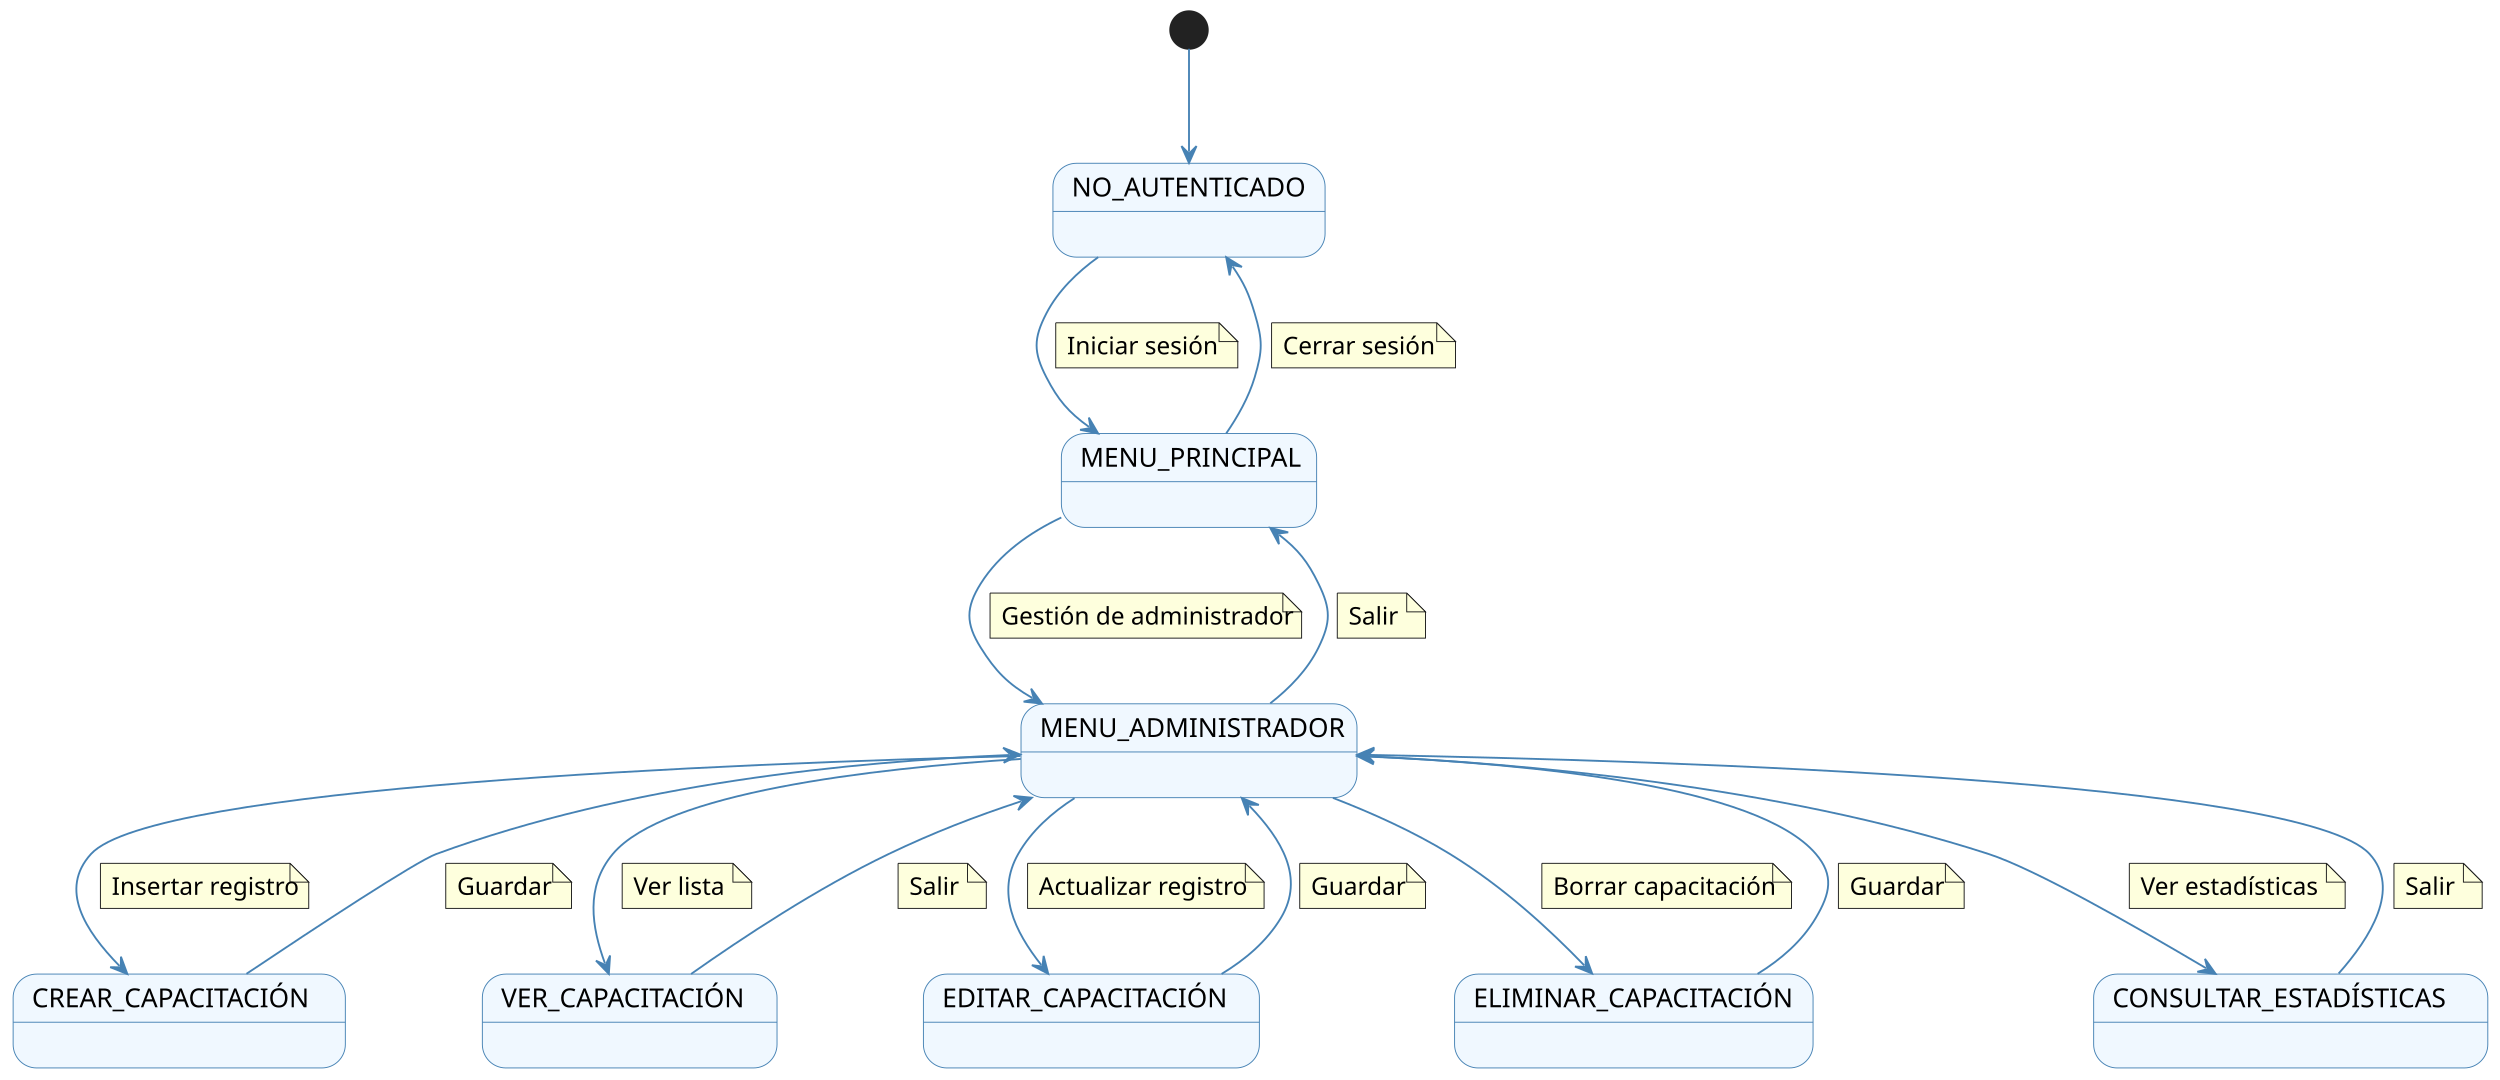
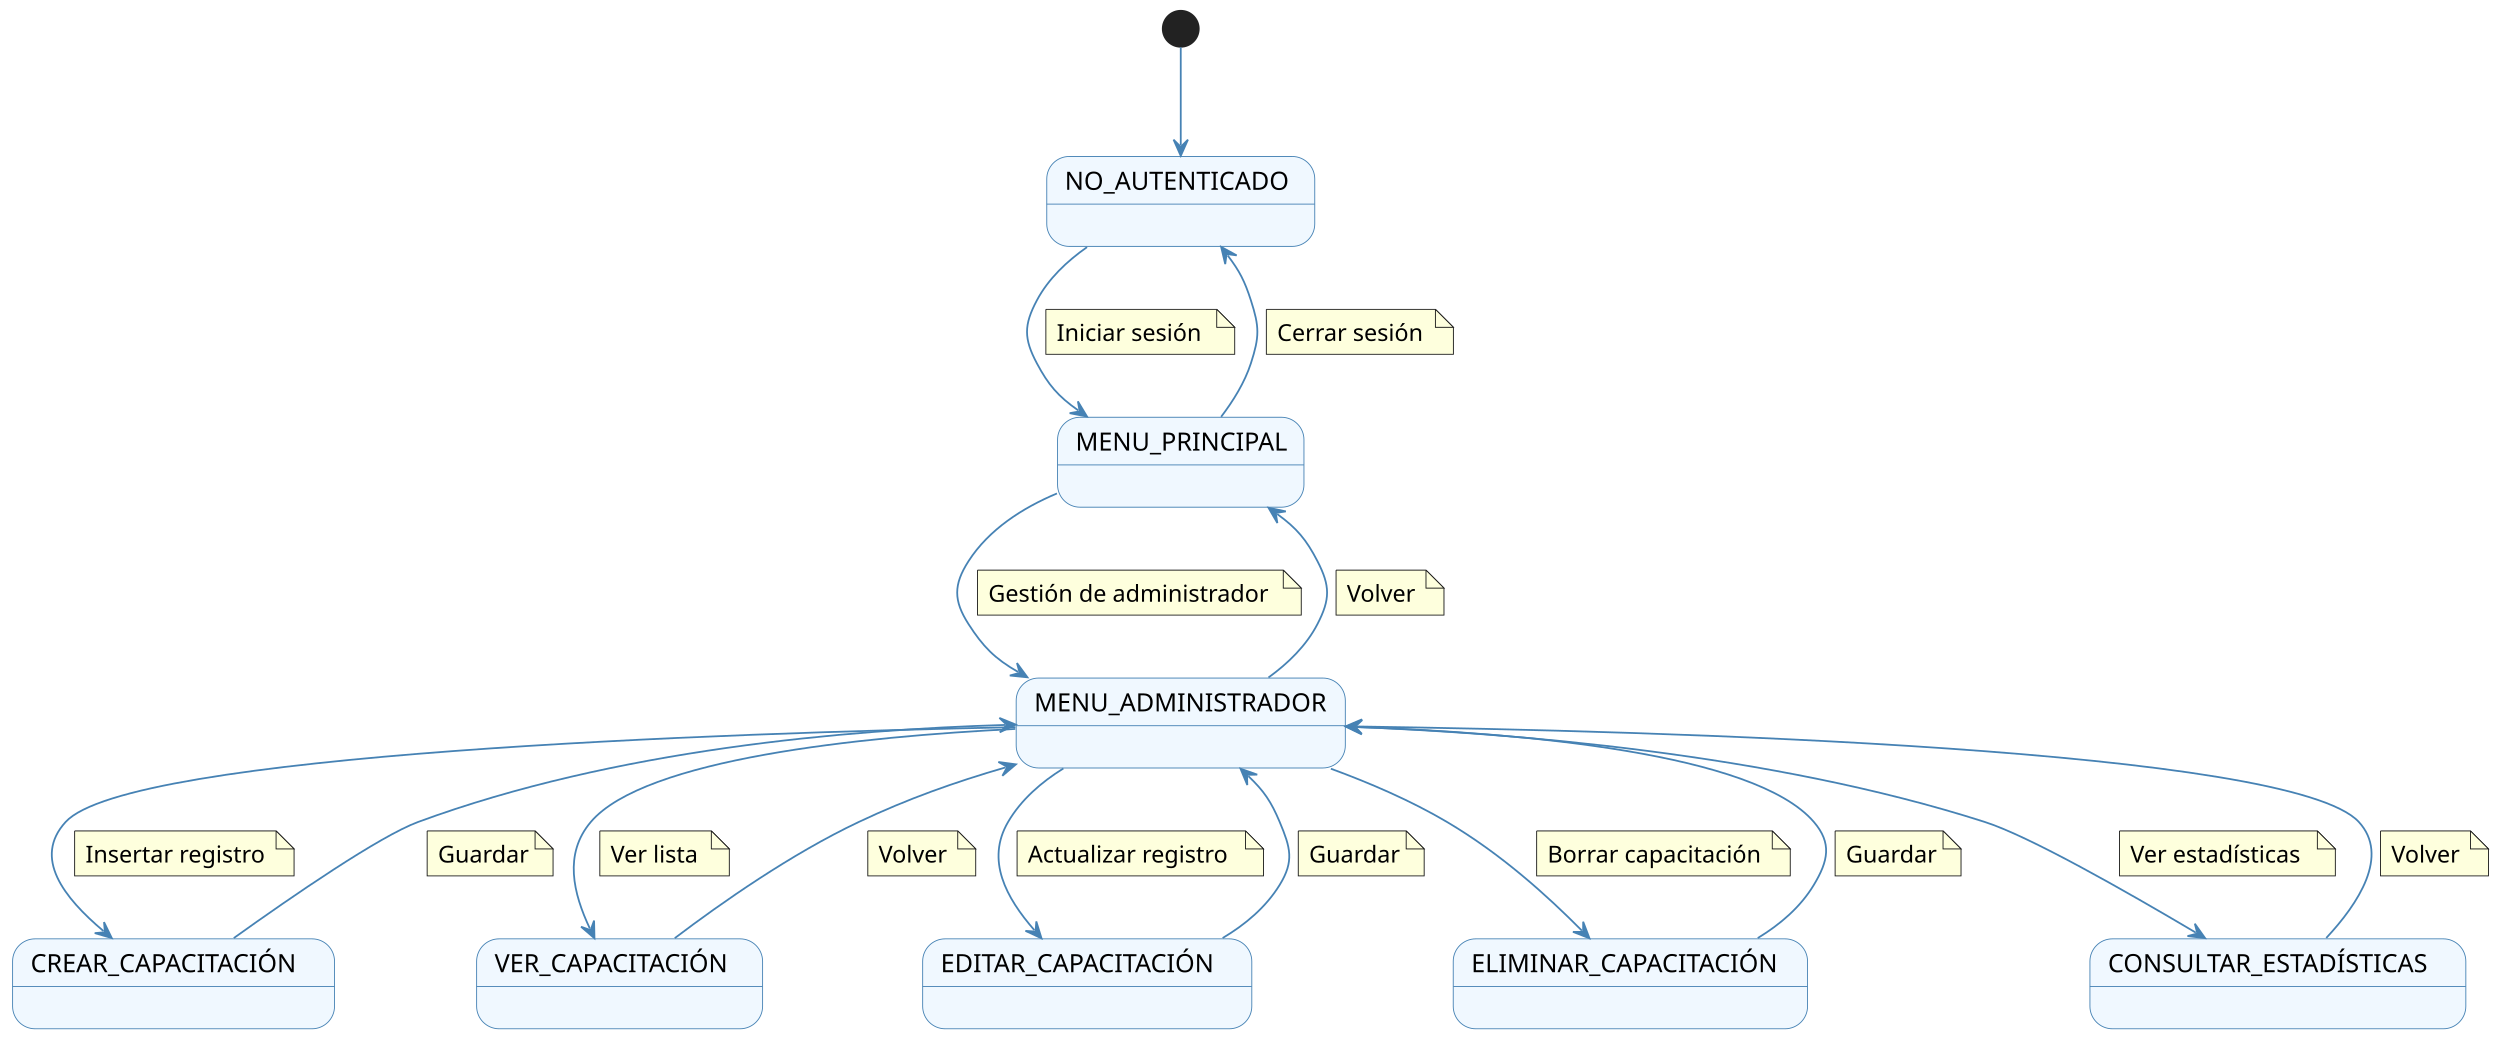
- <svg xmlns="http://www.w3.org/2000/svg" contentStyleType="text/css" height="575px" preserveAspectRatio="none" style="width:1332px;height:575px;background:#FFFFFF;" version="1.1" viewBox="0 0 1332 575" width="1332px" zoomAndPan="magnify">
+ <svg xmlns="http://www.w3.org/2000/svg" contentStyleType="text/css" height="578px" preserveAspectRatio="none" style="width:1390px;height:578px;background:#FFFFFF;" version="1.1" viewBox="0 0 1390 578" width="1390px" zoomAndPan="magnify">
  <defs />
  <g>
    <g id="NoAuth">
-       <rect fill="#F0F8FF" height="50" rx="12.5" ry="12.5" style="stroke:#4682B4;stroke-width:0.5;" width="145" x="561" y="87" />
-       <line style="stroke:#4682B4;stroke-width:0.5;" x1="561" x2="706" y1="112.641" y2="112.641" />
-       <text fill="#000000" font-family="sans-serif" font-size="14" lengthAdjust="spacing" textLength="125" x="571" y="104.674">NO_AUTENTICADO</text>
+       <rect fill="#F0F8FF" height="50" rx="12.5" ry="12.5" style="stroke:#4682B4;stroke-width:0.5;" width="149" x="582" y="87" />
+       <line style="stroke:#4682B4;stroke-width:0.5;" x1="582" x2="731" y1="113.488" y2="113.488" />
+       <text fill="#000000" font-family="sans-serif" font-size="14" lengthAdjust="spacing" textLength="129" x="592" y="105.535">NO_AUTENTICADO</text>
    </g>
    <g id="Menu">
-       <rect fill="#F0F8FF" height="50" rx="12.5" ry="12.5" style="stroke:#4682B4;stroke-width:0.5;" width="136" x="565.5" y="231" />
-       <line style="stroke:#4682B4;stroke-width:0.5;" x1="565.5" x2="701.5" y1="256.641" y2="256.641" />
-       <text fill="#000000" font-family="sans-serif" font-size="14" lengthAdjust="spacing" textLength="116" x="575.5" y="248.674">MENU_PRINCIPAL</text>
+       <rect fill="#F0F8FF" height="50" rx="12.5" ry="12.5" style="stroke:#4682B4;stroke-width:0.5;" width="137" x="588" y="232" />
+       <line style="stroke:#4682B4;stroke-width:0.5;" x1="588" x2="725" y1="258.488" y2="258.488" />
+       <text fill="#000000" font-family="sans-serif" font-size="14" lengthAdjust="spacing" textLength="117" x="598" y="250.535">MENU_PRINCIPAL</text>
    </g>
    <g id="Menu_administrador">
-       <rect fill="#F0F8FF" height="50" rx="12.5" ry="12.5" style="stroke:#4682B4;stroke-width:0.5;" width="179" x="544" y="375" />
-       <line style="stroke:#4682B4;stroke-width:0.5;" x1="544" x2="723" y1="400.641" y2="400.641" />
-       <text fill="#000000" font-family="sans-serif" font-size="14" lengthAdjust="spacing" textLength="159" x="554" y="392.674">MENU_ADMINISTRADOR</text>
+       <rect fill="#F0F8FF" height="50" rx="12.5" ry="12.5" style="stroke:#4682B4;stroke-width:0.5;" width="183" x="565" y="377" />
+       <line style="stroke:#4682B4;stroke-width:0.5;" x1="565" x2="748" y1="403.488" y2="403.488" />
+       <text fill="#000000" font-family="sans-serif" font-size="14" lengthAdjust="spacing" textLength="163" x="575" y="395.535">MENU_ADMINISTRADOR</text>
    </g>
    <g id="Crear_capacitación">
-       <rect fill="#F0F8FF" height="50" rx="12.5" ry="12.5" style="stroke:#4682B4;stroke-width:0.5;" width="177" x="7" y="519" />
-       <line style="stroke:#4682B4;stroke-width:0.5;" x1="7" x2="184" y1="544.641" y2="544.641" />
-       <text fill="#000000" font-family="sans-serif" font-size="14" lengthAdjust="spacing" textLength="157" x="17" y="536.674">CREAR_CAPACITACIÓN</text>
+       <rect fill="#F0F8FF" height="50" rx="12.5" ry="12.5" style="stroke:#4682B4;stroke-width:0.5;" width="179" x="7" y="522" />
+       <line style="stroke:#4682B4;stroke-width:0.5;" x1="7" x2="186" y1="548.488" y2="548.488" />
+       <text fill="#000000" font-family="sans-serif" font-size="14" lengthAdjust="spacing" textLength="159" x="17" y="540.535">CREAR_CAPACITACIÓN</text>
    </g>
    <g id="Ver_capacitación">
-       <rect fill="#F0F8FF" height="50" rx="12.5" ry="12.5" style="stroke:#4682B4;stroke-width:0.5;" width="157" x="257" y="519" />
-       <line style="stroke:#4682B4;stroke-width:0.5;" x1="257" x2="414" y1="544.641" y2="544.641" />
-       <text fill="#000000" font-family="sans-serif" font-size="14" lengthAdjust="spacing" textLength="137" x="267" y="536.674">VER_CAPACITACIÓN</text>
+       <rect fill="#F0F8FF" height="50" rx="12.5" ry="12.5" style="stroke:#4682B4;stroke-width:0.5;" width="159" x="265" y="522" />
+       <line style="stroke:#4682B4;stroke-width:0.5;" x1="265" x2="424" y1="548.488" y2="548.488" />
+       <text fill="#000000" font-family="sans-serif" font-size="14" lengthAdjust="spacing" textLength="139" x="275" y="540.535">VER_CAPACITACIÓN</text>
    </g>
    <g id="Editar_capacitación">
-       <rect fill="#F0F8FF" height="50" rx="12.5" ry="12.5" style="stroke:#4682B4;stroke-width:0.5;" width="179" x="492" y="519" />
-       <line style="stroke:#4682B4;stroke-width:0.5;" x1="492" x2="671" y1="544.641" y2="544.641" />
-       <text fill="#000000" font-family="sans-serif" font-size="14" lengthAdjust="spacing" textLength="159" x="502" y="536.674">EDITAR_CAPACITACIÓN</text>
+       <rect fill="#F0F8FF" height="50" rx="12.5" ry="12.5" style="stroke:#4682B4;stroke-width:0.5;" width="183" x="513" y="522" />
+       <line style="stroke:#4682B4;stroke-width:0.5;" x1="513" x2="696" y1="548.488" y2="548.488" />
+       <text fill="#000000" font-family="sans-serif" font-size="14" lengthAdjust="spacing" textLength="163" x="523" y="540.535">EDITAR_CAPACITACIÓN</text>
    </g>
    <g id="Eliminar_capacitación">
-       <rect fill="#F0F8FF" height="50" rx="12.5" ry="12.5" style="stroke:#4682B4;stroke-width:0.5;" width="191" x="775" y="519" />
-       <line style="stroke:#4682B4;stroke-width:0.5;" x1="775" x2="966" y1="544.641" y2="544.641" />
-       <text fill="#000000" font-family="sans-serif" font-size="14" lengthAdjust="spacing" textLength="171" x="785" y="536.674">ELIMINAR_CAPACITACIÓN</text>
+       <rect fill="#F0F8FF" height="50" rx="12.5" ry="12.5" style="stroke:#4682B4;stroke-width:0.5;" width="197" x="808" y="522" />
+       <line style="stroke:#4682B4;stroke-width:0.5;" x1="808" x2="1005" y1="548.488" y2="548.488" />
+       <text fill="#000000" font-family="sans-serif" font-size="14" lengthAdjust="spacing" textLength="177" x="818" y="540.535">ELIMINAR_CAPACITACIÓN</text>
    </g>
    <g id="Consultar_estadísticas">
-       <rect fill="#F0F8FF" height="50" rx="12.5" ry="12.5" style="stroke:#4682B4;stroke-width:0.5;" width="210" x="1115.5" y="519" />
-       <line style="stroke:#4682B4;stroke-width:0.5;" x1="1115.5" x2="1325.5" y1="544.641" y2="544.641" />
-       <text fill="#000000" font-family="sans-serif" font-size="14" lengthAdjust="spacing" textLength="190" x="1125.5" y="536.674">CONSULTAR_ESTADÍSTICAS</text>
+       <rect fill="#F0F8FF" height="50" rx="12.5" ry="12.5" style="stroke:#4682B4;stroke-width:0.5;" width="209" x="1162" y="522" />
+       <line style="stroke:#4682B4;stroke-width:0.5;" x1="1162" x2="1371" y1="548.488" y2="548.488" />
+       <text fill="#000000" font-family="sans-serif" font-size="14" lengthAdjust="spacing" textLength="189" x="1172" y="540.535">CONSULTAR_ESTADÍSTICAS</text>
    </g>
-     <ellipse cx="633.5" cy="16" fill="#222222" rx="10" ry="10" style="stroke:#222222;stroke-width:1.0;" />
+     <ellipse cx="656.5" cy="16" fill="#222222" rx="10" ry="10" style="stroke:#222222;stroke-width:1.0;" />
    <g id="link_*start*_NoAuth">
-       <path d="M633.5,26.01 C633.5,39.89 633.5,60.97 633.5,80.84 " fill="none" id="*start*-to-NoAuth" style="stroke:#4682B4;stroke-width:1.0;" />
-       <polygon fill="#4682B4" points="633.5,86.84,637.5,77.84,633.5,81.84,629.5,77.84,633.5,86.84" style="stroke:#4682B4;stroke-width:1.0;" />
+       <path d="M656.5,26.36 C656.5,40.29 656.5,60.95 656.5,80.65 " fill="none" id="*start*-to-NoAuth" style="stroke:#4682B4;stroke-width:1.0;" />
+       <polygon fill="#4682B4" points="656.5,86.65,660.5,77.65,656.5,81.65,652.5,77.65,656.5,86.65" style="stroke:#4682B4;stroke-width:1.0;" />
    </g>
    <g id="link_NoAuth_Menu">
-       <path d="M585.12,137.01 C574.06,144.95 563.74,154.92 557.5,167 C550.57,180.43 550.57,187.57 557.5,201 C563.74,213.08 569.186,219.551 580.246,227.491 " fill="none" id="NoAuth-to-Menu" style="stroke:#4682B4;stroke-width:1.0;" />
-       <polygon fill="#4682B4" points="585.12,230.99,580.142,222.492,581.058,228.074,575.476,228.991,585.12,230.99" style="stroke:#4682B4;stroke-width:1.0;" />
-       <path d="M562.5,172 L562.5,196 L659.5,196 L659.5,182 L649.5,172 L562.5,172 " fill="#FEFFDD" style="stroke:#181818;stroke-width:0.5;" />
-       <path d="M649.5,172 L649.5,182 L659.5,182 L649.5,172 " fill="#FEFFDD" style="stroke:#181818;stroke-width:0.5;" />
-       <text fill="#000000" font-family="sans-serif" font-size="13" lengthAdjust="spacing" textLength="76" x="568.5" y="188.769">Iniciar sesión</text>
+       <path d="M604.39,137.4 C593.22,145.21 582.87,155.01 576.5,167 C569.2,180.74 569.2,188.26 576.5,202 C582.87,213.99 588.303,220.352 599.473,228.162 " fill="none" id="NoAuth-to-Menu" style="stroke:#4682B4;stroke-width:1.0;" />
+       <polygon fill="#4682B4" points="604.39,231.6,599.306,223.165,600.292,228.735,594.722,229.721,604.39,231.6" style="stroke:#4682B4;stroke-width:1.0;" />
+       <path d="M581.5,172 L581.5,197 L686.5,197 L686.5,182 L676.5,172 L581.5,172 " fill="#FEFFDD" style="stroke:#181818;stroke-width:0.5;" />
+       <path d="M676.5,172 L676.5,182 L686.5,182 L676.5,172 " fill="#FEFFDD" style="stroke:#181818;stroke-width:0.5;" />
+       <text fill="#000000" font-family="sans-serif" font-size="13" lengthAdjust="spacing" textLength="84" x="587.5" y="189.568">Iniciar sesión</text>
    </g>
    <g id="link_Menu_NoAuth">
-       <path d="M653.31,230.95 C659.42,222.08 665.36,211.61 668.5,201 C672.79,186.51 672.79,181.49 668.5,167 C665.36,156.39 662.824,150.861 656.714,141.991 " fill="none" id="Menu-to-NoAuth" style="stroke:#4682B4;stroke-width:1.0;" />
-       <polygon fill="#4682B4" points="653.31,137.05,655.121,146.731,656.146,141.168,661.71,142.193,653.31,137.05" style="stroke:#4682B4;stroke-width:1.0;" />
-       <path d="M677.5,172 L677.5,196 L775.5,196 L775.5,182 L765.5,172 L677.5,172 " fill="#FEFFDD" style="stroke:#181818;stroke-width:0.5;" />
-       <path d="M765.5,172 L765.5,182 L775.5,182 L765.5,172 " fill="#FEFFDD" style="stroke:#181818;stroke-width:0.5;" />
-       <text fill="#000000" font-family="sans-serif" font-size="13" lengthAdjust="spacing" textLength="77" x="683.5" y="188.769">Cerrar sesión</text>
+       <path d="M678.95,231.74 C685.61,223.01 692.05,212.67 695.5,202 C700.29,187.2 700.29,181.8 695.5,167 C692.05,156.33 689.249,150.76 682.589,142.03 " fill="none" id="Menu-to-NoAuth" style="stroke:#4682B4;stroke-width:1.0;" />
+       <polygon fill="#4682B4" points="678.95,137.26,681.229,146.842,681.983,141.235,687.589,141.989,678.95,137.26" style="stroke:#4682B4;stroke-width:1.0;" />
+       <path d="M704.09,172 L704.09,197 L808.09,197 L808.09,182 L798.09,172 L704.09,172 " fill="#FEFFDD" style="stroke:#181818;stroke-width:0.5;" />
+       <path d="M798.09,172 L798.09,182 L808.09,182 L798.09,172 " fill="#FEFFDD" style="stroke:#181818;stroke-width:0.5;" />
+       <text fill="#000000" font-family="sans-serif" font-size="13" lengthAdjust="spacing" textLength="83" x="710.09" y="189.568">Cerrar sesión</text>
    </g>
    <g id="link_Menu_Menu_administrador">
-       <path d="M565.46,275.73 C548.56,283.76 532.44,295.1 522.5,311 C514.49,323.81 514.49,332.19 522.5,345 C530.4,357.63 536.994,364.38 549.984,371.88 " fill="none" id="Menu-to-Menu_administrador" style="stroke:#4682B4;stroke-width:1.0;" />
-       <polygon fill="#4682B4" points="555.18,374.88,549.386,366.916,550.85,372.38,545.386,373.844,555.18,374.88" style="stroke:#4682B4;stroke-width:1.0;" />
-       <path d="M527.5,316 L527.5,340 L693.5,340 L693.5,326 L683.5,316 L527.5,316 " fill="#FEFFDD" style="stroke:#181818;stroke-width:0.5;" />
-       <path d="M683.5,316 L683.5,326 L693.5,326 L683.5,316 " fill="#FEFFDD" style="stroke:#181818;stroke-width:0.5;" />
-       <text fill="#000000" font-family="sans-serif" font-size="13" lengthAdjust="spacing" textLength="145" x="533.5" y="332.769">Gestión de administrador</text>
+       <path d="M587.67,274.36 C568.49,282.42 549.82,294.37 538.5,312 C530.1,325.09 530.1,333.91 538.5,347 C546.53,359.51 553.062,366.181 566.052,373.611 " fill="none" id="Menu-to-Menu_administrador" style="stroke:#4682B4;stroke-width:1.0;" />
+       <polygon fill="#4682B4" points="571.26,376.59,565.434,368.649,566.92,374.108,561.462,375.594,571.26,376.59" style="stroke:#4682B4;stroke-width:1.0;" />
+       <path d="M543.5,317 L543.5,342 L723.5,342 L723.5,327 L713.5,317 L543.5,317 " fill="#FEFFDD" style="stroke:#181818;stroke-width:0.5;" />
+       <path d="M713.5,317 L713.5,327 L723.5,327 L713.5,317 " fill="#FEFFDD" style="stroke:#181818;stroke-width:0.5;" />
+       <text fill="#000000" font-family="sans-serif" font-size="13" lengthAdjust="spacing" textLength="159" x="549.5" y="334.568">Gestión de administrador</text>
    </g>
    <g id="link_Menu_administrador_Menu">
-       <path d="M676.79,374.75 C687.1,366.71 696.77,356.76 702.5,345 C709.12,331.42 709.12,324.58 702.5,311 C696.77,299.24 691.831,292.98 681.521,284.94 " fill="none" id="Menu_administrador-to-Menu" style="stroke:#4682B4;stroke-width:1.0;" />
-       <polygon fill="#4682B4" points="676.79,281.25,681.427,289.939,680.733,284.325,686.347,283.63,676.79,281.25" style="stroke:#4682B4;stroke-width:1.0;" />
-       <path d="M712.5,316 L712.5,340 L759.5,340 L759.5,326 L749.5,316 L712.5,316 " fill="#FEFFDD" style="stroke:#181818;stroke-width:0.5;" />
-       <path d="M749.5,316 L749.5,326 L759.5,326 L749.5,316 " fill="#FEFFDD" style="stroke:#181818;stroke-width:0.5;" />
-       <text fill="#000000" font-family="sans-serif" font-size="13" lengthAdjust="spacing" textLength="26" x="718.5" y="332.769">Salir</text>
+       <path d="M705.27,376.7 C716.18,368.81 726.34,358.94 732.5,347 C739.64,333.18 739.64,325.82 732.5,312 C726.34,300.06 721.042,293.706 710.132,285.816 " fill="none" id="Menu_administrador-to-Menu" style="stroke:#4682B4;stroke-width:1.0;" />
+       <polygon fill="#4682B4" points="705.27,282.3,710.219,290.815,709.322,285.23,714.907,284.333,705.27,282.3" style="stroke:#4682B4;stroke-width:1.0;" />
+       <path d="M742.85,317 L742.85,342 L802.85,342 L802.85,327 L792.85,317 L742.85,317 " fill="#FEFFDD" style="stroke:#181818;stroke-width:0.5;" />
+       <path d="M792.85,317 L792.85,327 L802.85,327 L792.85,317 " fill="#FEFFDD" style="stroke:#181818;stroke-width:0.5;" />
+       <text fill="#000000" font-family="sans-serif" font-size="13" lengthAdjust="spacing" textLength="39" x="748.85" y="334.568">Volver</text>
    </g>
    <g id="link_Menu_administrador_Crear_capacitación">
-       <path d="M543.72,402.77 C387.98,406.78 81.17,419.18 48.5,455 C31.34,473.81 45.199,495.747 63.669,514.667 " fill="none" id="Menu_administrador-to-Crear_capacitación" style="stroke:#4682B4;stroke-width:1.0;" />
-       <polygon fill="#4682B4" points="67.86,518.96,64.435,509.726,64.367,515.382,58.711,515.314,67.86,518.96" style="stroke:#4682B4;stroke-width:1.0;" />
-       <path d="M53.5,460 L53.5,484 L164.5,484 L164.5,470 L154.5,460 L53.5,460 " fill="#FEFFDD" style="stroke:#181818;stroke-width:0.5;" />
-       <path d="M154.5,460 L154.5,470 L164.5,470 L154.5,460 " fill="#FEFFDD" style="stroke:#181818;stroke-width:0.5;" />
-       <text fill="#000000" font-family="sans-serif" font-size="13" lengthAdjust="spacing" textLength="90" x="59.5" y="476.769">Insertar registro</text>
+       <path d="M564.59,404.3 C400.62,407.58 71.43,418.89 36.5,457 C18.24,476.92 35.331,498.964 57.551,517.684 " fill="none" id="Menu_administrador-to-Crear_capacitación" style="stroke:#4682B4;stroke-width:1.0;" />
+       <polygon fill="#4682B4" points="62.14,521.55,57.834,512.692,58.316,518.328,52.68,518.81,62.14,521.55" style="stroke:#4682B4;stroke-width:1.0;" />
+       <path d="M41.5,462 L41.5,487 L163.5,487 L163.5,472 L153.5,462 L41.5,462 " fill="#FEFFDD" style="stroke:#181818;stroke-width:0.5;" />
+       <path d="M153.5,462 L153.5,472 L163.5,472 L153.5,462 " fill="#FEFFDD" style="stroke:#181818;stroke-width:0.5;" />
+       <text fill="#000000" font-family="sans-serif" font-size="13" lengthAdjust="spacing" textLength="101" x="47.5" y="479.568">Insertar registro</text>
    </g>
    <g id="link_Crear_capacitación_Menu_administrador">
-       <path d="M131.31,518.85 C168.13,494.2 221.59,459.01 232.5,455 C334.86,417.36 454.545,405.762 537.625,402.272 " fill="none" id="Crear_capacitación-to-Menu_administrador" style="stroke:#4682B4;stroke-width:1.0;" />
-       <polygon fill="#4682B4" points="543.62,402.02,534.46,398.401,538.624,402.23,534.796,406.394,543.62,402.02" style="stroke:#4682B4;stroke-width:1.0;" />
-       <path d="M237.5,460 L237.5,484 L304.5,484 L304.5,470 L294.5,460 L237.5,460 " fill="#FEFFDD" style="stroke:#181818;stroke-width:0.5;" />
-       <path d="M294.5,460 L294.5,470 L304.5,470 L294.5,460 " fill="#FEFFDD" style="stroke:#181818;stroke-width:0.5;" />
-       <text fill="#000000" font-family="sans-serif" font-size="13" lengthAdjust="spacing" textLength="46" x="243.5" y="476.769">Guardar</text>
+       <path d="M129.98,521.57 C162.89,498.03 211.19,464.85 232.5,457 C341.99,416.65 470.953,405.678 558.783,403.068 " fill="none" id="Crear_capacitación-to-Menu_administrador" style="stroke:#4682B4;stroke-width:1.0;" />
+       <polygon fill="#4682B4" points="564.78,402.89,555.665,399.159,559.782,403.038,555.903,407.156,564.78,402.89" style="stroke:#4682B4;stroke-width:1.0;" />
+       <path d="M237.5,462 L237.5,487 L307.5,487 L307.5,472 L297.5,462 L237.5,462 " fill="#FEFFDD" style="stroke:#181818;stroke-width:0.5;" />
+       <path d="M297.5,462 L297.5,472 L307.5,472 L297.5,462 " fill="#FEFFDD" style="stroke:#181818;stroke-width:0.5;" />
+       <text fill="#000000" font-family="sans-serif" font-size="13" lengthAdjust="spacing" textLength="49" x="243.5" y="479.568">Guardar</text>
    </g>
    <g id="link_Menu_administrador_Editar_capacitación">
-       <path d="M572.51,425.25 C560.52,432.92 549.5,442.71 542.5,455 C530.68,475.77 540.509,496.083 554.779,514.133 " fill="none" id="Menu_administrador-to-Editar_capacitación" style="stroke:#4682B4;stroke-width:1.0;" />
-       <polygon fill="#4682B4" points="558.5,518.84,556.056,509.299,555.399,514.918,549.78,514.261,558.5,518.84" style="stroke:#4682B4;stroke-width:1.0;" />
-       <path d="M547.5,460 L547.5,484 L673.5,484 L673.5,470 L663.5,460 L547.5,460 " fill="#FEFFDD" style="stroke:#181818;stroke-width:0.5;" />
-       <path d="M663.5,460 L663.5,470 L673.5,470 L663.5,460 " fill="#FEFFDD" style="stroke:#181818;stroke-width:0.5;" />
-       <text fill="#000000" font-family="sans-serif" font-size="13" lengthAdjust="spacing" textLength="105" x="553.5" y="476.769">Actualizar registro</text>
+       <path d="M591.25,427.25 C578.98,434.86 567.74,444.62 560.5,457 C548.06,478.28 559.297,499.027 575.137,517.197 " fill="none" id="Menu_administrador-to-Editar_capacitación" style="stroke:#4682B4;stroke-width:1.0;" />
+       <polygon fill="#4682B4" points="579.08,521.72,576.181,512.308,575.794,517.951,570.151,517.564,579.08,521.72" style="stroke:#4682B4;stroke-width:1.0;" />
+       <path d="M565.5,462 L565.5,487 L702.5,487 L702.5,472 L692.5,462 L565.5,462 " fill="#FEFFDD" style="stroke:#181818;stroke-width:0.5;" />
+       <path d="M692.5,462 L692.5,472 L702.5,472 L692.5,462 " fill="#FEFFDD" style="stroke:#181818;stroke-width:0.5;" />
+       <text fill="#000000" font-family="sans-serif" font-size="13" lengthAdjust="spacing" textLength="116" x="571.5" y="479.568">Actualizar registro</text>
    </g>
    <g id="link_Editar_capacitación_Menu_administrador">
-       <path d="M650.85,518.91 C663.46,511.32 674.99,501.54 682.5,489 C695.26,467.7 682.957,447.277 665.757,429.457 " fill="none" id="Editar_capacitación-to-Menu_administrador" style="stroke:#4682B4;stroke-width:1.0;" />
-       <polygon fill="#4682B4" points="661.59,425.14,664.962,434.394,665.062,428.738,670.718,428.838,661.59,425.14" style="stroke:#4682B4;stroke-width:1.0;" />
-       <path d="M692.5,460 L692.5,484 L759.5,484 L759.5,470 L749.5,460 L692.5,460 " fill="#FEFFDD" style="stroke:#181818;stroke-width:0.5;" />
-       <path d="M749.5,460 L749.5,470 L759.5,470 L749.5,460 " fill="#FEFFDD" style="stroke:#181818;stroke-width:0.5;" />
-       <text fill="#000000" font-family="sans-serif" font-size="13" lengthAdjust="spacing" textLength="46" x="698.5" y="476.769">Guardar</text>
+       <path d="M679.78,521.55 C692.41,514.06 703.87,504.4 711.5,492 C719.65,478.75 717.52,471.34 711.5,457 C706.79,445.77 702.833,439.829 694.073,431.519 " fill="none" id="Editar_capacitación-to-Menu_administrador" style="stroke:#4682B4;stroke-width:1.0;" />
+       <polygon fill="#4682B4" points="689.72,427.39,693.497,436.486,693.347,430.831,699.002,430.682,689.72,427.39" style="stroke:#4682B4;stroke-width:1.0;" />
+       <path d="M721.84,462 L721.84,487 L791.84,487 L791.84,472 L781.84,462 L721.84,462 " fill="#FEFFDD" style="stroke:#181818;stroke-width:0.5;" />
+       <path d="M781.84,462 L781.84,472 L791.84,472 L781.84,462 " fill="#FEFFDD" style="stroke:#181818;stroke-width:0.5;" />
+       <text fill="#000000" font-family="sans-serif" font-size="13" lengthAdjust="spacing" textLength="49" x="727.84" y="479.568">Guardar</text>
    </g>
    <g id="link_Menu_administrador_Ver_capacitación">
-       <path d="M543.91,404.36 C463.44,409.48 353.86,422.41 326.5,455 C311.79,472.53 315.183,493.827 322.323,513.287 " fill="none" id="Menu_administrador-to-Ver_capacitación" style="stroke:#4682B4;stroke-width:1.0;" />
-       <polygon fill="#4682B4" points="324.39,518.92,325.045,509.093,322.668,514.226,317.535,511.849,324.39,518.92" style="stroke:#4682B4;stroke-width:1.0;" />
-       <path d="M331.5,460 L331.5,484 L400.5,484 L400.5,470 L390.5,460 L331.5,460 " fill="#FEFFDD" style="stroke:#181818;stroke-width:0.5;" />
-       <path d="M390.5,460 L390.5,470 L400.5,470 L390.5,460 " fill="#FEFFDD" style="stroke:#181818;stroke-width:0.5;" />
-       <text fill="#000000" font-family="sans-serif" font-size="13" lengthAdjust="spacing" textLength="48" x="337.5" y="476.769">Ver lista</text>
+       <path d="M564.51,405.28 C478.28,409.58 358.28,421.91 328.5,457 C313.36,474.83 318.714,496.632 327.964,516.272 " fill="none" id="Menu_administrador-to-Ver_capacitación" style="stroke:#4682B4;stroke-width:1.0;" />
+       <polygon fill="#4682B4" points="330.52,521.7,330.304,511.853,328.39,517.177,323.067,515.262,330.52,521.7" style="stroke:#4682B4;stroke-width:1.0;" />
+       <path d="M333.5,462 L333.5,487 L405.5,487 L405.5,472 L395.5,462 L333.5,462 " fill="#FEFFDD" style="stroke:#181818;stroke-width:0.5;" />
+       <path d="M395.5,462 L395.5,472 L405.5,472 L395.5,462 " fill="#FEFFDD" style="stroke:#181818;stroke-width:0.5;" />
+       <text fill="#000000" font-family="sans-serif" font-size="13" lengthAdjust="spacing" textLength="51" x="339.5" y="479.568">Ver lista</text>
    </g>
    <g id="link_Ver_capacitación_Menu_administrador">
-       <path d="M368.21,518.93 C395.37,499.74 435.57,473.16 473.5,455 C497.56,443.48 519.035,435.208 544.075,426.908 " fill="none" id="Ver_capacitación-to-Menu_administrador" style="stroke:#4682B4;stroke-width:1.0;" />
-       <polygon fill="#4682B4" points="549.77,425.02,539.968,424.055,545.024,426.593,542.486,431.649,549.77,425.02" style="stroke:#4682B4;stroke-width:1.0;" />
-       <path d="M478.5,460 L478.5,484 L525.5,484 L525.5,470 L515.5,460 L478.5,460 " fill="#FEFFDD" style="stroke:#181818;stroke-width:0.5;" />
-       <path d="M515.5,460 L515.5,470 L525.5,470 L515.5,460 " fill="#FEFFDD" style="stroke:#181818;stroke-width:0.5;" />
-       <text fill="#000000" font-family="sans-serif" font-size="13" lengthAdjust="spacing" textLength="26" x="484.5" y="476.769">Salir</text>
+       <path d="M375.16,521.62 C401.16,501.93 440.07,474.68 477.5,457 C504.94,444.04 530.46,435.021 559.1,426.661 " fill="none" id="Ver_capacitación-to-Menu_administrador" style="stroke:#4682B4;stroke-width:1.0;" />
+       <polygon fill="#4682B4" points="564.86,424.98,555.1,423.662,560.06,426.381,557.341,431.342,564.86,424.98" style="stroke:#4682B4;stroke-width:1.0;" />
+       <path d="M482.5,462 L482.5,487 L542.5,487 L542.5,472 L532.5,462 L482.5,462 " fill="#FEFFDD" style="stroke:#181818;stroke-width:0.5;" />
+       <path d="M532.5,462 L532.5,472 L542.5,472 L532.5,462 " fill="#FEFFDD" style="stroke:#181818;stroke-width:0.5;" />
+       <text fill="#000000" font-family="sans-serif" font-size="13" lengthAdjust="spacing" textLength="39" x="488.5" y="479.568">Volver</text>
    </g>
    <g id="link_Menu_administrador_Eliminar_capacitación">
-       <path d="M710.16,425.11 C731.11,433.19 753.31,443.21 772.5,455 C801.33,472.72 825.407,495.049 844.117,514.379 " fill="none" id="Menu_administrador-to-Eliminar_capacitación" style="stroke:#4682B4;stroke-width:1.0;" />
-       <polygon fill="#4682B4" points="848.29,518.69,844.905,509.441,844.813,515.097,839.156,515.005,848.29,518.69" style="stroke:#4682B4;stroke-width:1.0;" />
-       <path d="M821.5,460 L821.5,484 L954.5,484 L954.5,470 L944.5,460 L821.5,460 " fill="#FEFFDD" style="stroke:#181818;stroke-width:0.5;" />
-       <path d="M944.5,460 L944.5,470 L954.5,470 L944.5,460 " fill="#FEFFDD" style="stroke:#181818;stroke-width:0.5;" />
-       <text fill="#000000" font-family="sans-serif" font-size="13" lengthAdjust="spacing" textLength="112" x="827.5" y="476.769">Borrar capacitación</text>
+       <path d="M739.98,427.41 C761.71,435.36 784.6,445.24 804.5,457 C834.65,474.81 860.036,497.779 879.516,517.429 " fill="none" id="Menu_administrador-to-Eliminar_capacitación" style="stroke:#4682B4;stroke-width:1.0;" />
+       <polygon fill="#4682B4" points="883.74,521.69,880.244,512.482,880.22,518.139,874.563,518.115,883.74,521.69" style="stroke:#4682B4;stroke-width:1.0;" />
+       <path d="M854.38,462 L854.38,487 L995.38,487 L995.38,472 L985.38,462 L854.38,462 " fill="#FEFFDD" style="stroke:#181818;stroke-width:0.5;" />
+       <path d="M985.38,462 L985.38,472 L995.38,472 L985.38,462 " fill="#FEFFDD" style="stroke:#181818;stroke-width:0.5;" />
+       <text fill="#000000" font-family="sans-serif" font-size="13" lengthAdjust="spacing" textLength="120" x="860.38" y="479.568">Borrar capacitación</text>
    </g>
    <g id="link_Eliminar_capacitación_Menu_administrador">
-       <path d="M936.42,518.88 C948.82,511.26 960.17,501.46 967.5,489 C975.16,475.97 977.3,466.51 967.5,455 C936.66,418.77 817.094,407.038 729.044,403.108 " fill="none" id="Eliminar_capacitación-to-Menu_administrador" style="stroke:#4682B4;stroke-width:1.0;" />
-       <polygon fill="#4682B4" points="723.05,402.84,731.863,407.237,728.045,403.063,732.219,399.245,723.05,402.84" style="stroke:#4682B4;stroke-width:1.0;" />
-       <path d="M979.5,460 L979.5,484 L1046.5,484 L1046.5,470 L1036.5,460 L979.5,460 " fill="#FEFFDD" style="stroke:#181818;stroke-width:0.5;" />
-       <path d="M1036.5,460 L1036.5,470 L1046.5,470 L1036.5,460 " fill="#FEFFDD" style="stroke:#181818;stroke-width:0.5;" />
-       <text fill="#000000" font-family="sans-serif" font-size="13" lengthAdjust="spacing" textLength="46" x="985.5" y="476.769">Guardar</text>
+       <path d="M977.3,521.57 C989.73,514.04 1001.06,504.36 1008.5,492 C1016.52,478.67 1018.63,468.8 1008.5,457 C975.58,418.65 847.126,407.469 754.266,404.239 " fill="none" id="Eliminar_capacitación-to-Menu_administrador" style="stroke:#4682B4;stroke-width:1.0;" />
+       <polygon fill="#4682B4" points="748.27,404.03,757.125,408.34,753.267,404.204,757.404,400.345,748.27,404.03" style="stroke:#4682B4;stroke-width:1.0;" />
+       <path d="M1020.33,462 L1020.33,487 L1090.33,487 L1090.33,472 L1080.33,462 L1020.33,462 " fill="#FEFFDD" style="stroke:#181818;stroke-width:0.5;" />
+       <path d="M1080.33,462 L1080.33,472 L1090.33,472 L1080.33,462 " fill="#FEFFDD" style="stroke:#181818;stroke-width:0.5;" />
+       <text fill="#000000" font-family="sans-serif" font-size="13" lengthAdjust="spacing" textLength="49" x="1026.33" y="479.568">Guardar</text>
    </g>
    <g id="link_Menu_administrador_Consultar_estadísticas">
-       <path d="M723.31,402.71 C811,406.61 947.26,418.66 1059.5,455 C1083.9,462.9 1136.127,492.613 1175.357,515.843 " fill="none" id="Menu_administrador-to-Consultar_estadísticas" style="stroke:#4682B4;stroke-width:1.0;" />
-       <polygon fill="#4682B4" points="1180.52,518.9,1174.814,510.873,1176.218,516.352,1170.738,517.756,1180.52,518.9" style="stroke:#4682B4;stroke-width:1.0;" />
-       <path d="M1134.5,460 L1134.5,484 L1249.5,484 L1249.5,470 L1239.5,460 L1134.5,460 " fill="#FEFFDD" style="stroke:#181818;stroke-width:0.5;" />
-       <path d="M1239.5,460 L1239.5,470 L1249.5,470 L1239.5,460 " fill="#FEFFDD" style="stroke:#181818;stroke-width:0.5;" />
-       <text fill="#000000" font-family="sans-serif" font-size="13" lengthAdjust="spacing" textLength="94" x="1140.5" y="476.769">Ver estadísticas</text>
+       <path d="M748.12,404.01 C840.01,407.33 984.58,418.91 1103.5,457 C1128.22,464.92 1181.158,495.022 1220.868,518.542 " fill="none" id="Menu_administrador-to-Consultar_estadísticas" style="stroke:#4682B4;stroke-width:1.0;" />
+       <polygon fill="#4682B4" points="1226.03,521.6,1220.325,513.572,1221.728,519.052,1216.248,520.455,1226.03,521.6" style="stroke:#4682B4;stroke-width:1.0;" />
+       <path d="M1178.45,462 L1178.45,487 L1298.45,487 L1298.45,472 L1288.45,462 L1178.45,462 " fill="#FEFFDD" style="stroke:#181818;stroke-width:0.5;" />
+       <path d="M1288.45,462 L1288.45,472 L1298.45,472 L1288.45,462 " fill="#FEFFDD" style="stroke:#181818;stroke-width:0.5;" />
+       <text fill="#000000" font-family="sans-serif" font-size="13" lengthAdjust="spacing" textLength="99" x="1184.45" y="479.568">Ver estadísticas</text>
    </g>
    <g id="link_Consultar_estadísticas_Menu_administrador">
-       <path d="M1246.01,518.7 C1262.98,499.63 1279.33,473.33 1262.5,455 C1226.79,416.09 894.269,405.27 729.179,402.24 " fill="none" id="Consultar_estadísticas-to-Menu_administrador" style="stroke:#4682B4;stroke-width:1.0;" />
-       <polygon fill="#4682B4" points="723.18,402.13,732.105,406.295,728.179,402.222,732.252,398.296,723.18,402.13" style="stroke:#4682B4;stroke-width:1.0;" />
-       <path d="M1275.5,460 L1275.5,484 L1322.5,484 L1322.5,470 L1312.5,460 L1275.5,460 " fill="#FEFFDD" style="stroke:#181818;stroke-width:0.5;" />
-       <path d="M1312.5,460 L1312.5,470 L1322.5,470 L1312.5,460 " fill="#FEFFDD" style="stroke:#181818;stroke-width:0.5;" />
-       <text fill="#000000" font-family="sans-serif" font-size="13" lengthAdjust="spacing" textLength="26" x="1281.5" y="476.769">Salir</text>
+       <path d="M1293.4,521.52 C1311.34,502.29 1328.74,475.72 1311.5,457 C1274.13,416.42 925.479,406.428 754.209,403.918 " fill="none" id="Consultar_estadísticas-to-Menu_administrador" style="stroke:#4682B4;stroke-width:1.0;" />
+       <polygon fill="#4682B4" points="748.21,403.83,757.15,407.962,753.21,403.903,757.268,399.962,748.21,403.83" style="stroke:#4682B4;stroke-width:1.0;" />
+       <path d="M1323.58,462 L1323.58,487 L1383.58,487 L1383.58,472 L1373.58,462 L1323.58,462 " fill="#FEFFDD" style="stroke:#181818;stroke-width:0.5;" />
+       <path d="M1373.58,462 L1373.58,472 L1383.58,472 L1373.58,462 " fill="#FEFFDD" style="stroke:#181818;stroke-width:0.5;" />
+       <text fill="#000000" font-family="sans-serif" font-size="13" lengthAdjust="spacing" textLength="39" x="1329.58" y="479.568">Volver</text>
    </g>
  </g>
</svg>
